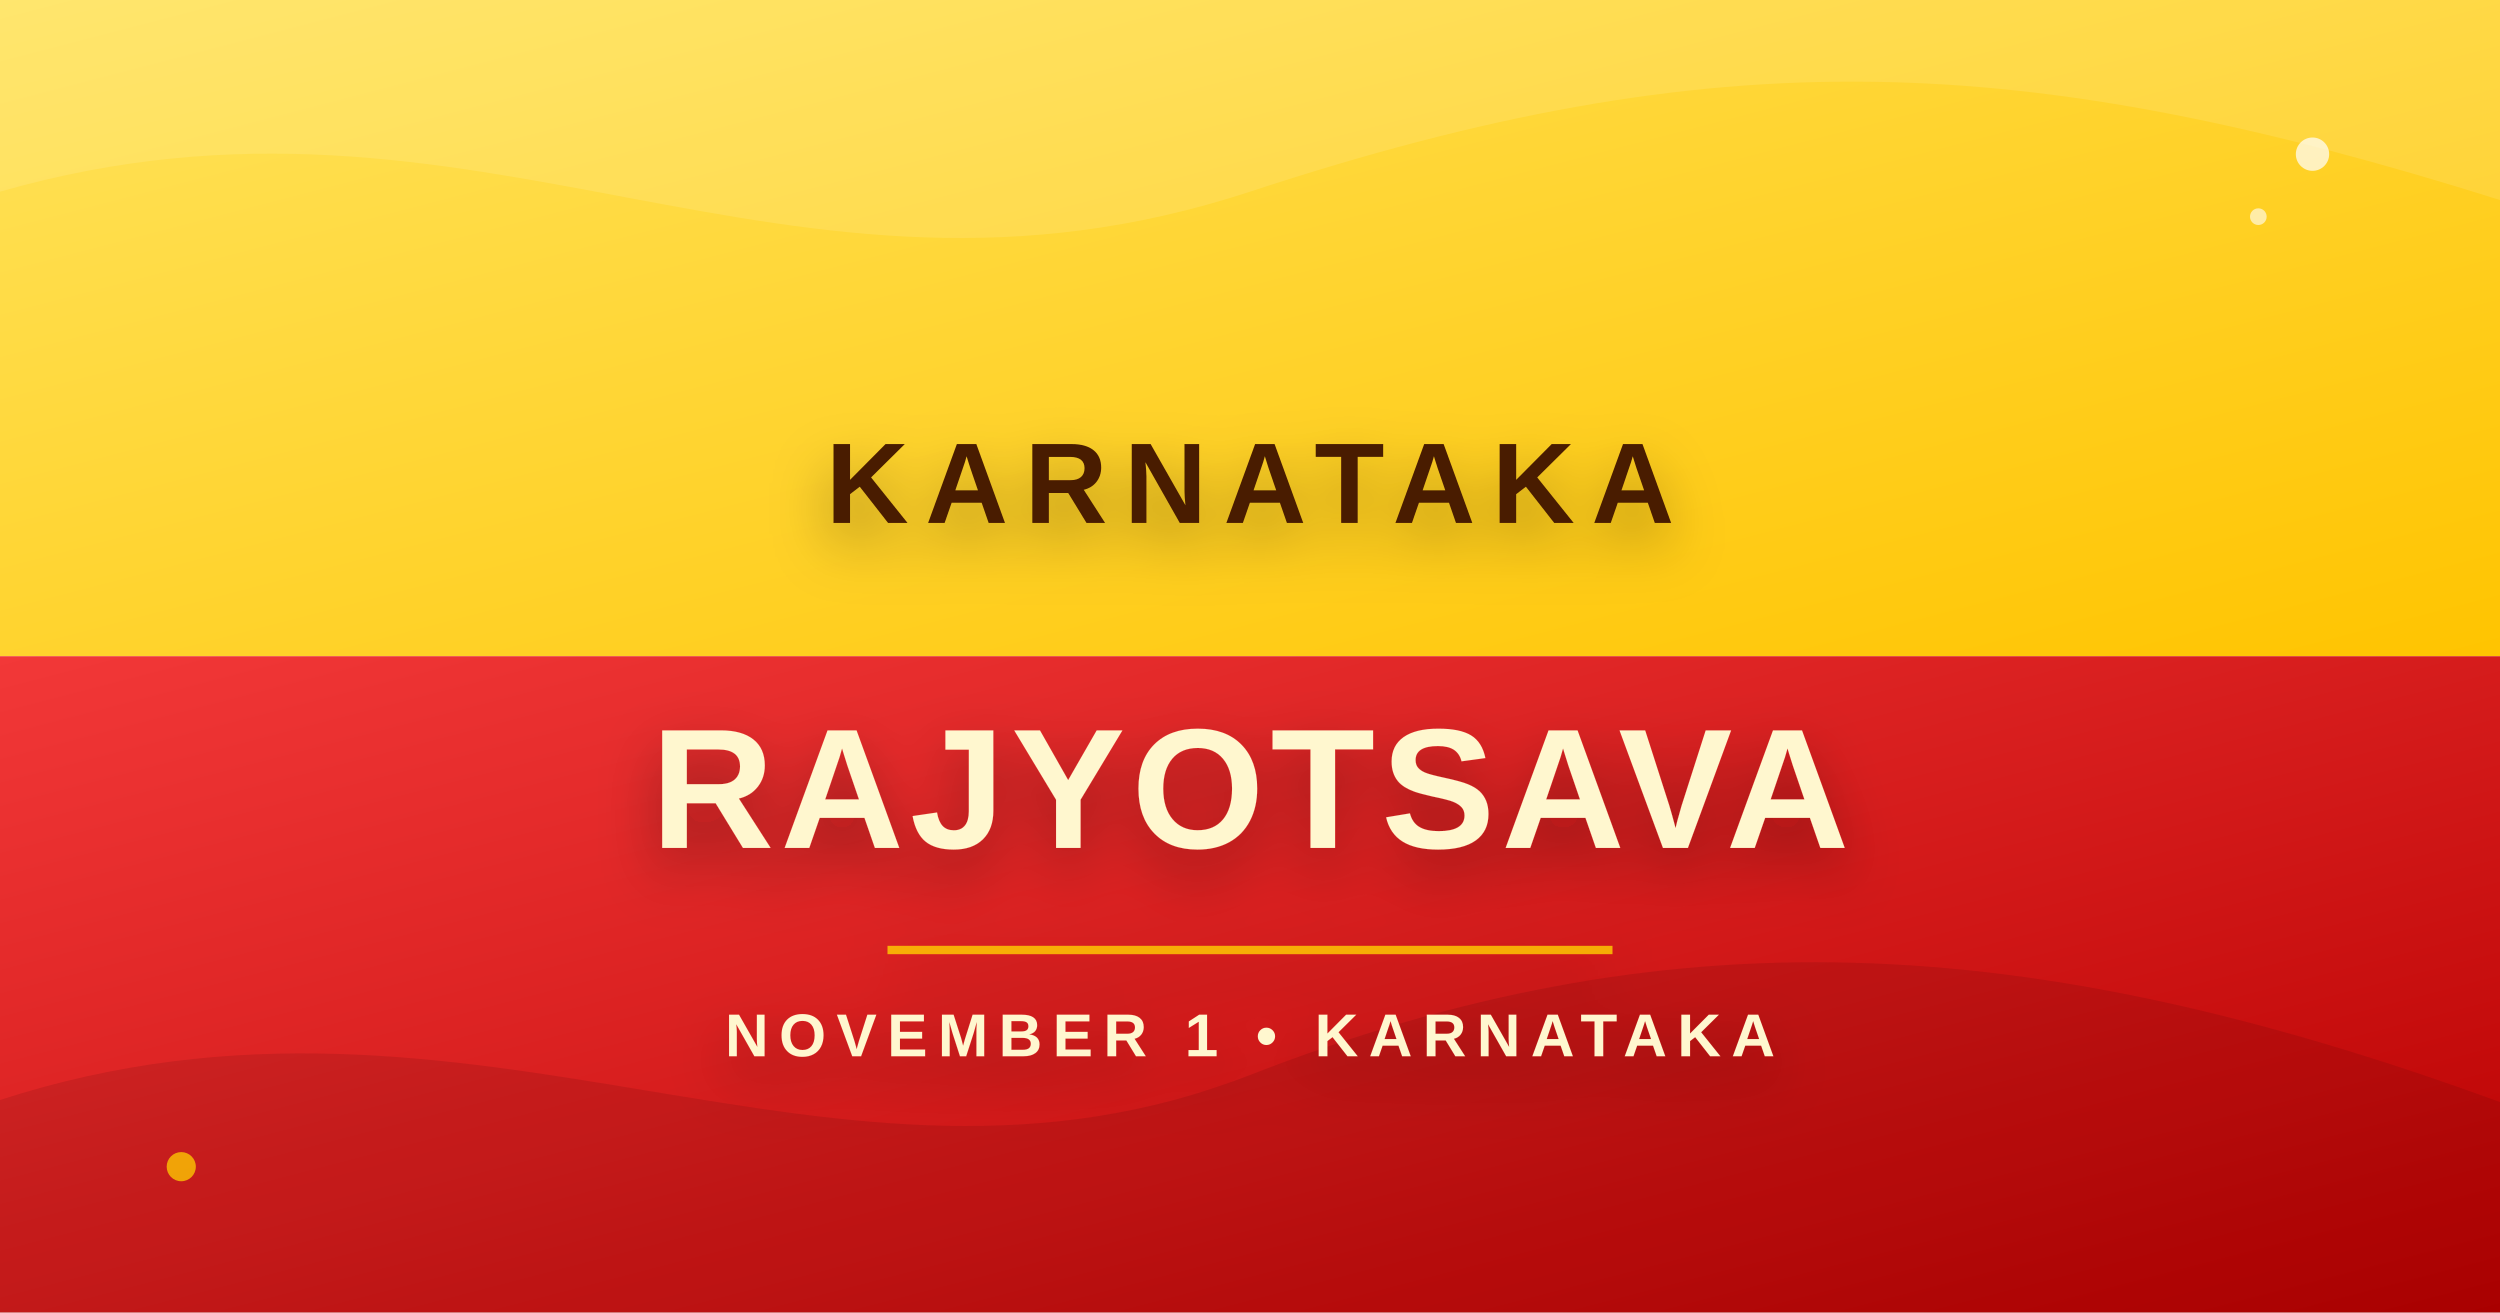
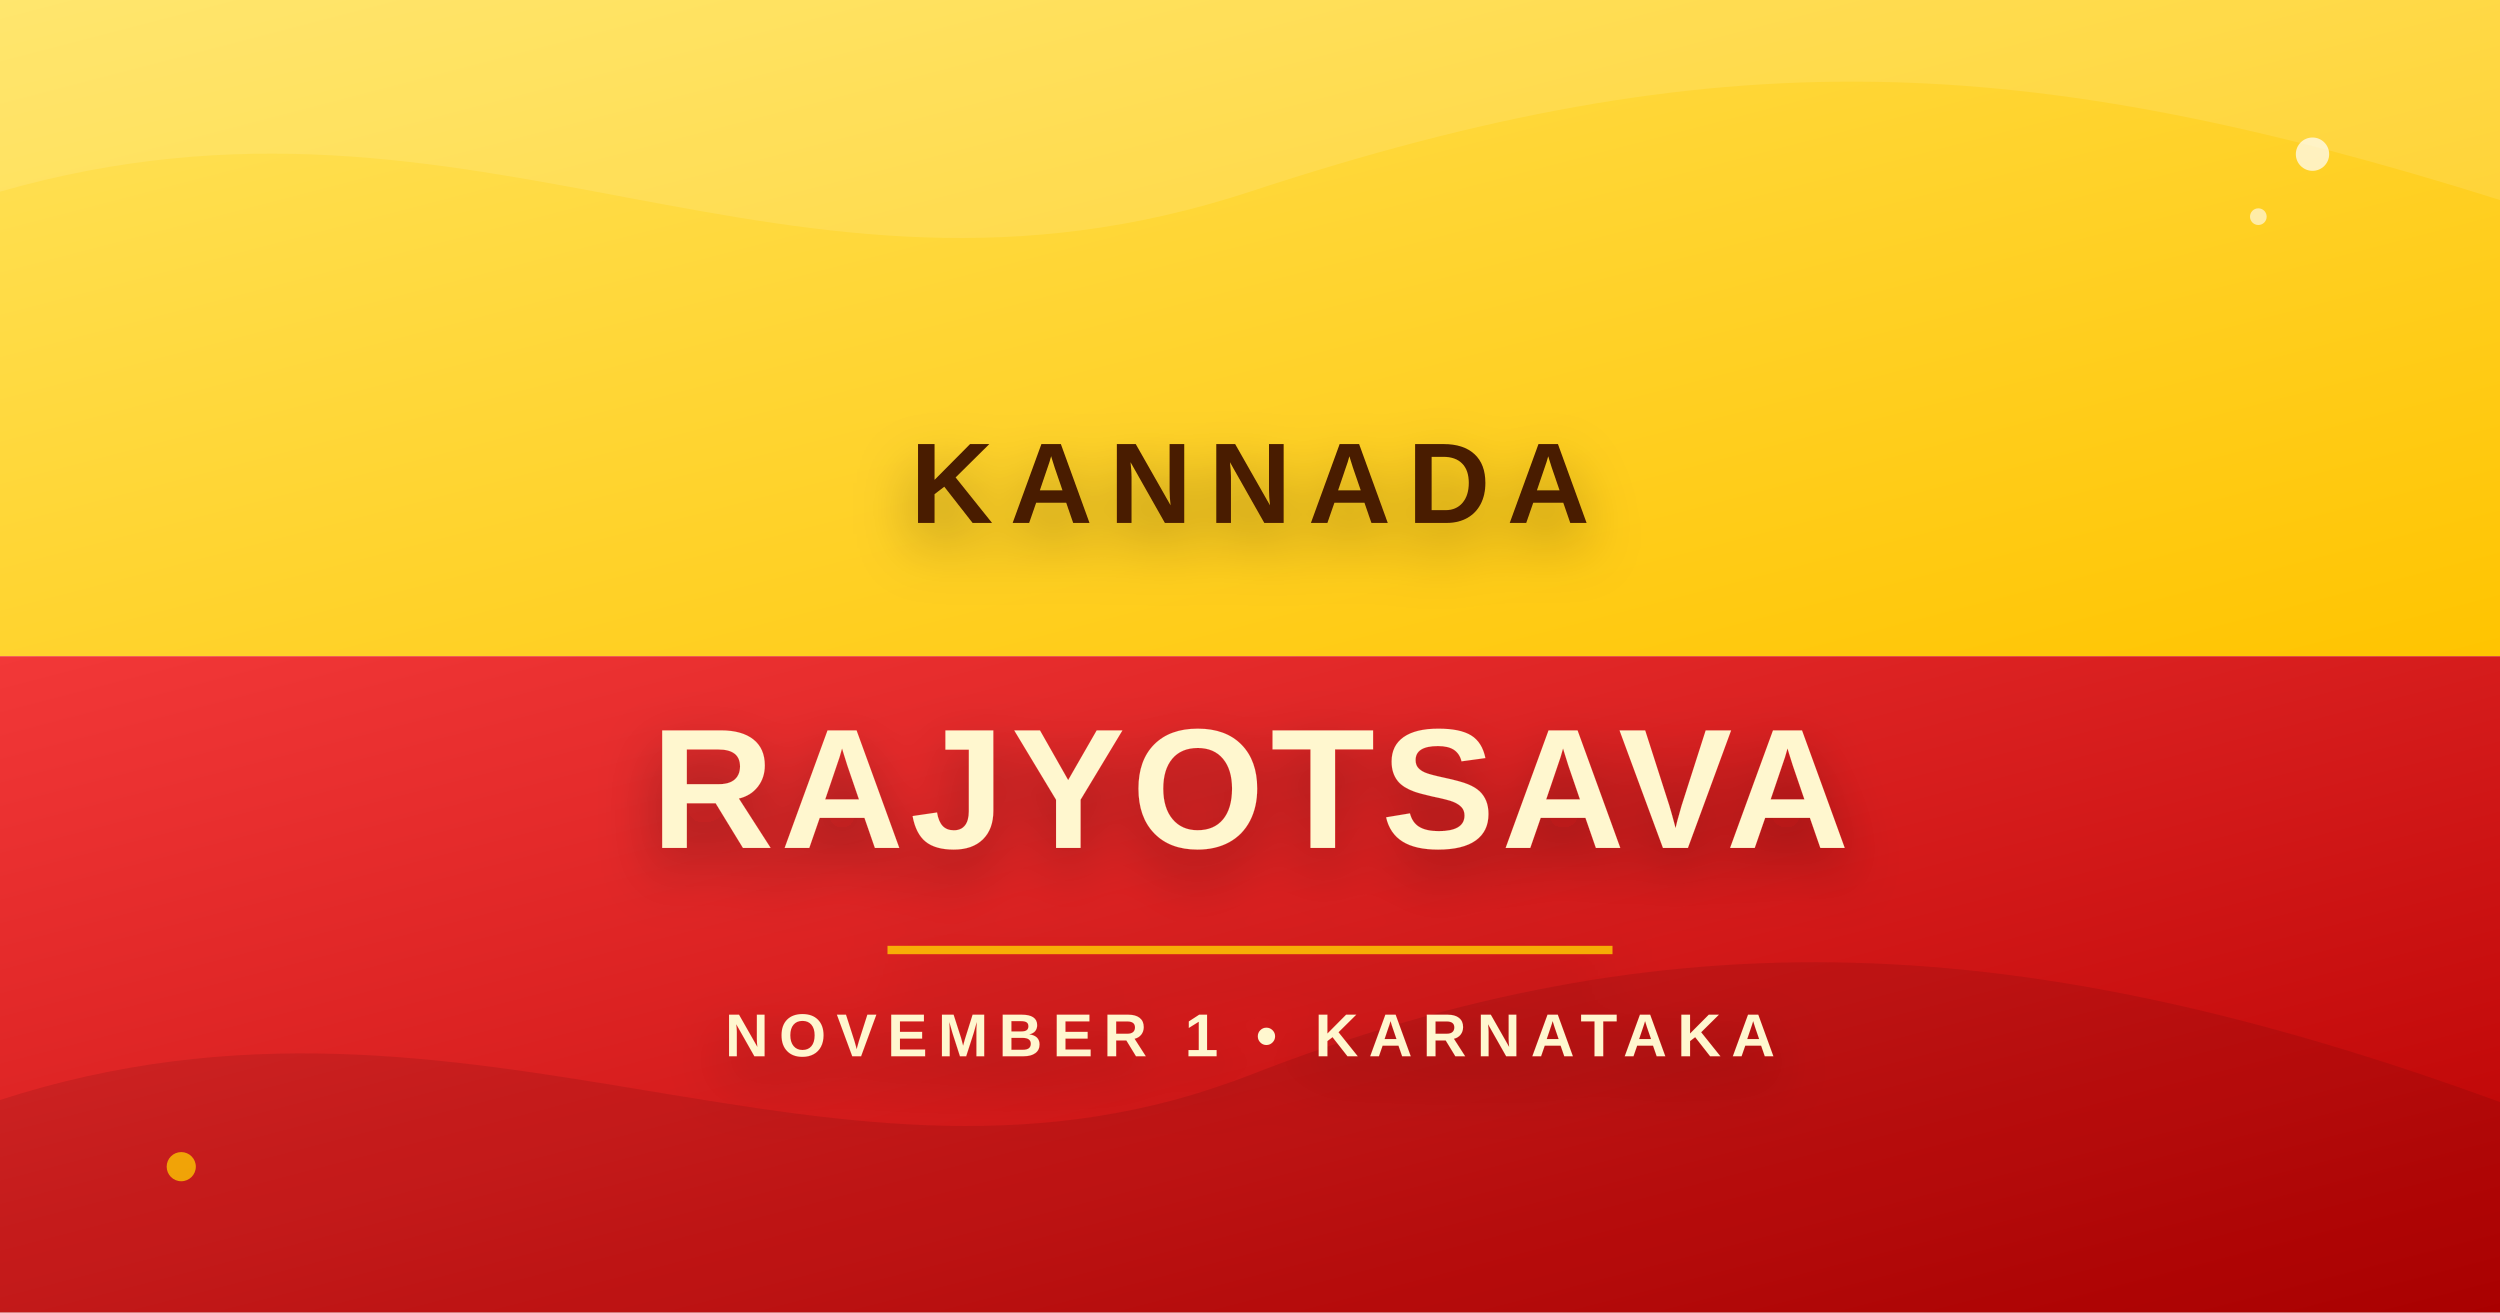
<svg xmlns="http://www.w3.org/2000/svg" width="1200" height="630" viewBox="0 0 1200 630" role="img" aria-labelledby="title desc">
  <defs>
    <linearGradient id="yellow" x1="0" y1="0" x2="1" y2="1">
      <stop stop-color="#ffe35c" />
      <stop offset="1" stop-color="#ffc400" />
    </linearGradient>
    <linearGradient id="red" x1="0" y1="0" x2="1" y2="1">
      <stop stop-color="#f23838" />
      <stop offset="1" stop-color="#b90000" />
    </linearGradient>
    <filter id="shadow" x="-20%" y="-30%" width="140%" height="160%">
      <feDropShadow dx="0" dy="12" stdDeviation="14" flood-color="#240000" flood-opacity=".34" />
    </filter>
  </defs>
  <rect width="1200" height="315" fill="url(#yellow)" />
  <rect y="315" width="1200" height="315" fill="url(#red)" />
  <path d="M0 92 C230 26 375 166 600 92 S971 24 1200 96 V0 H0Z" fill="#fff" opacity=".11" />
  <path d="M0 528 C228 454 400 594 600 516 S973 446 1200 529 V630 H0Z" fill="#350000" opacity=".12" />
  <g filter="url(#shadow)" text-anchor="middle">
-     <text x="600" y="251" fill="#4a1e00" font-family="Arial, sans-serif" font-size="55" font-weight="700" letter-spacing="8">KARNATAKA</text>
+     <text x="600" y="251" fill="#4a1e00" font-family="Arial, sans-serif" font-size="55" font-weight="700" letter-spacing="8">KANNADA</text>
    <text x="600" y="407" fill="#fff7cf" font-family="Arial, sans-serif" font-size="82" font-weight="800" letter-spacing="3">RAJYOTSAVA</text>
    <path d="M426 456 H774" stroke="#ffd000" stroke-width="4" opacity=".8" />
    <text x="600" y="507" fill="#fff7cf" font-family="Arial, sans-serif" font-size="29" font-weight="700" letter-spacing="5">NOVEMBER 1 • KARNATAKA</text>
  </g>
  <circle cx="1110" cy="74" r="8" fill="#fff" opacity=".7" />
  <circle cx="1084" cy="104" r="4" fill="#fff" opacity=".6" />
  <circle cx="87" cy="560" r="7" fill="#ffd000" opacity=".75" />
</svg>
